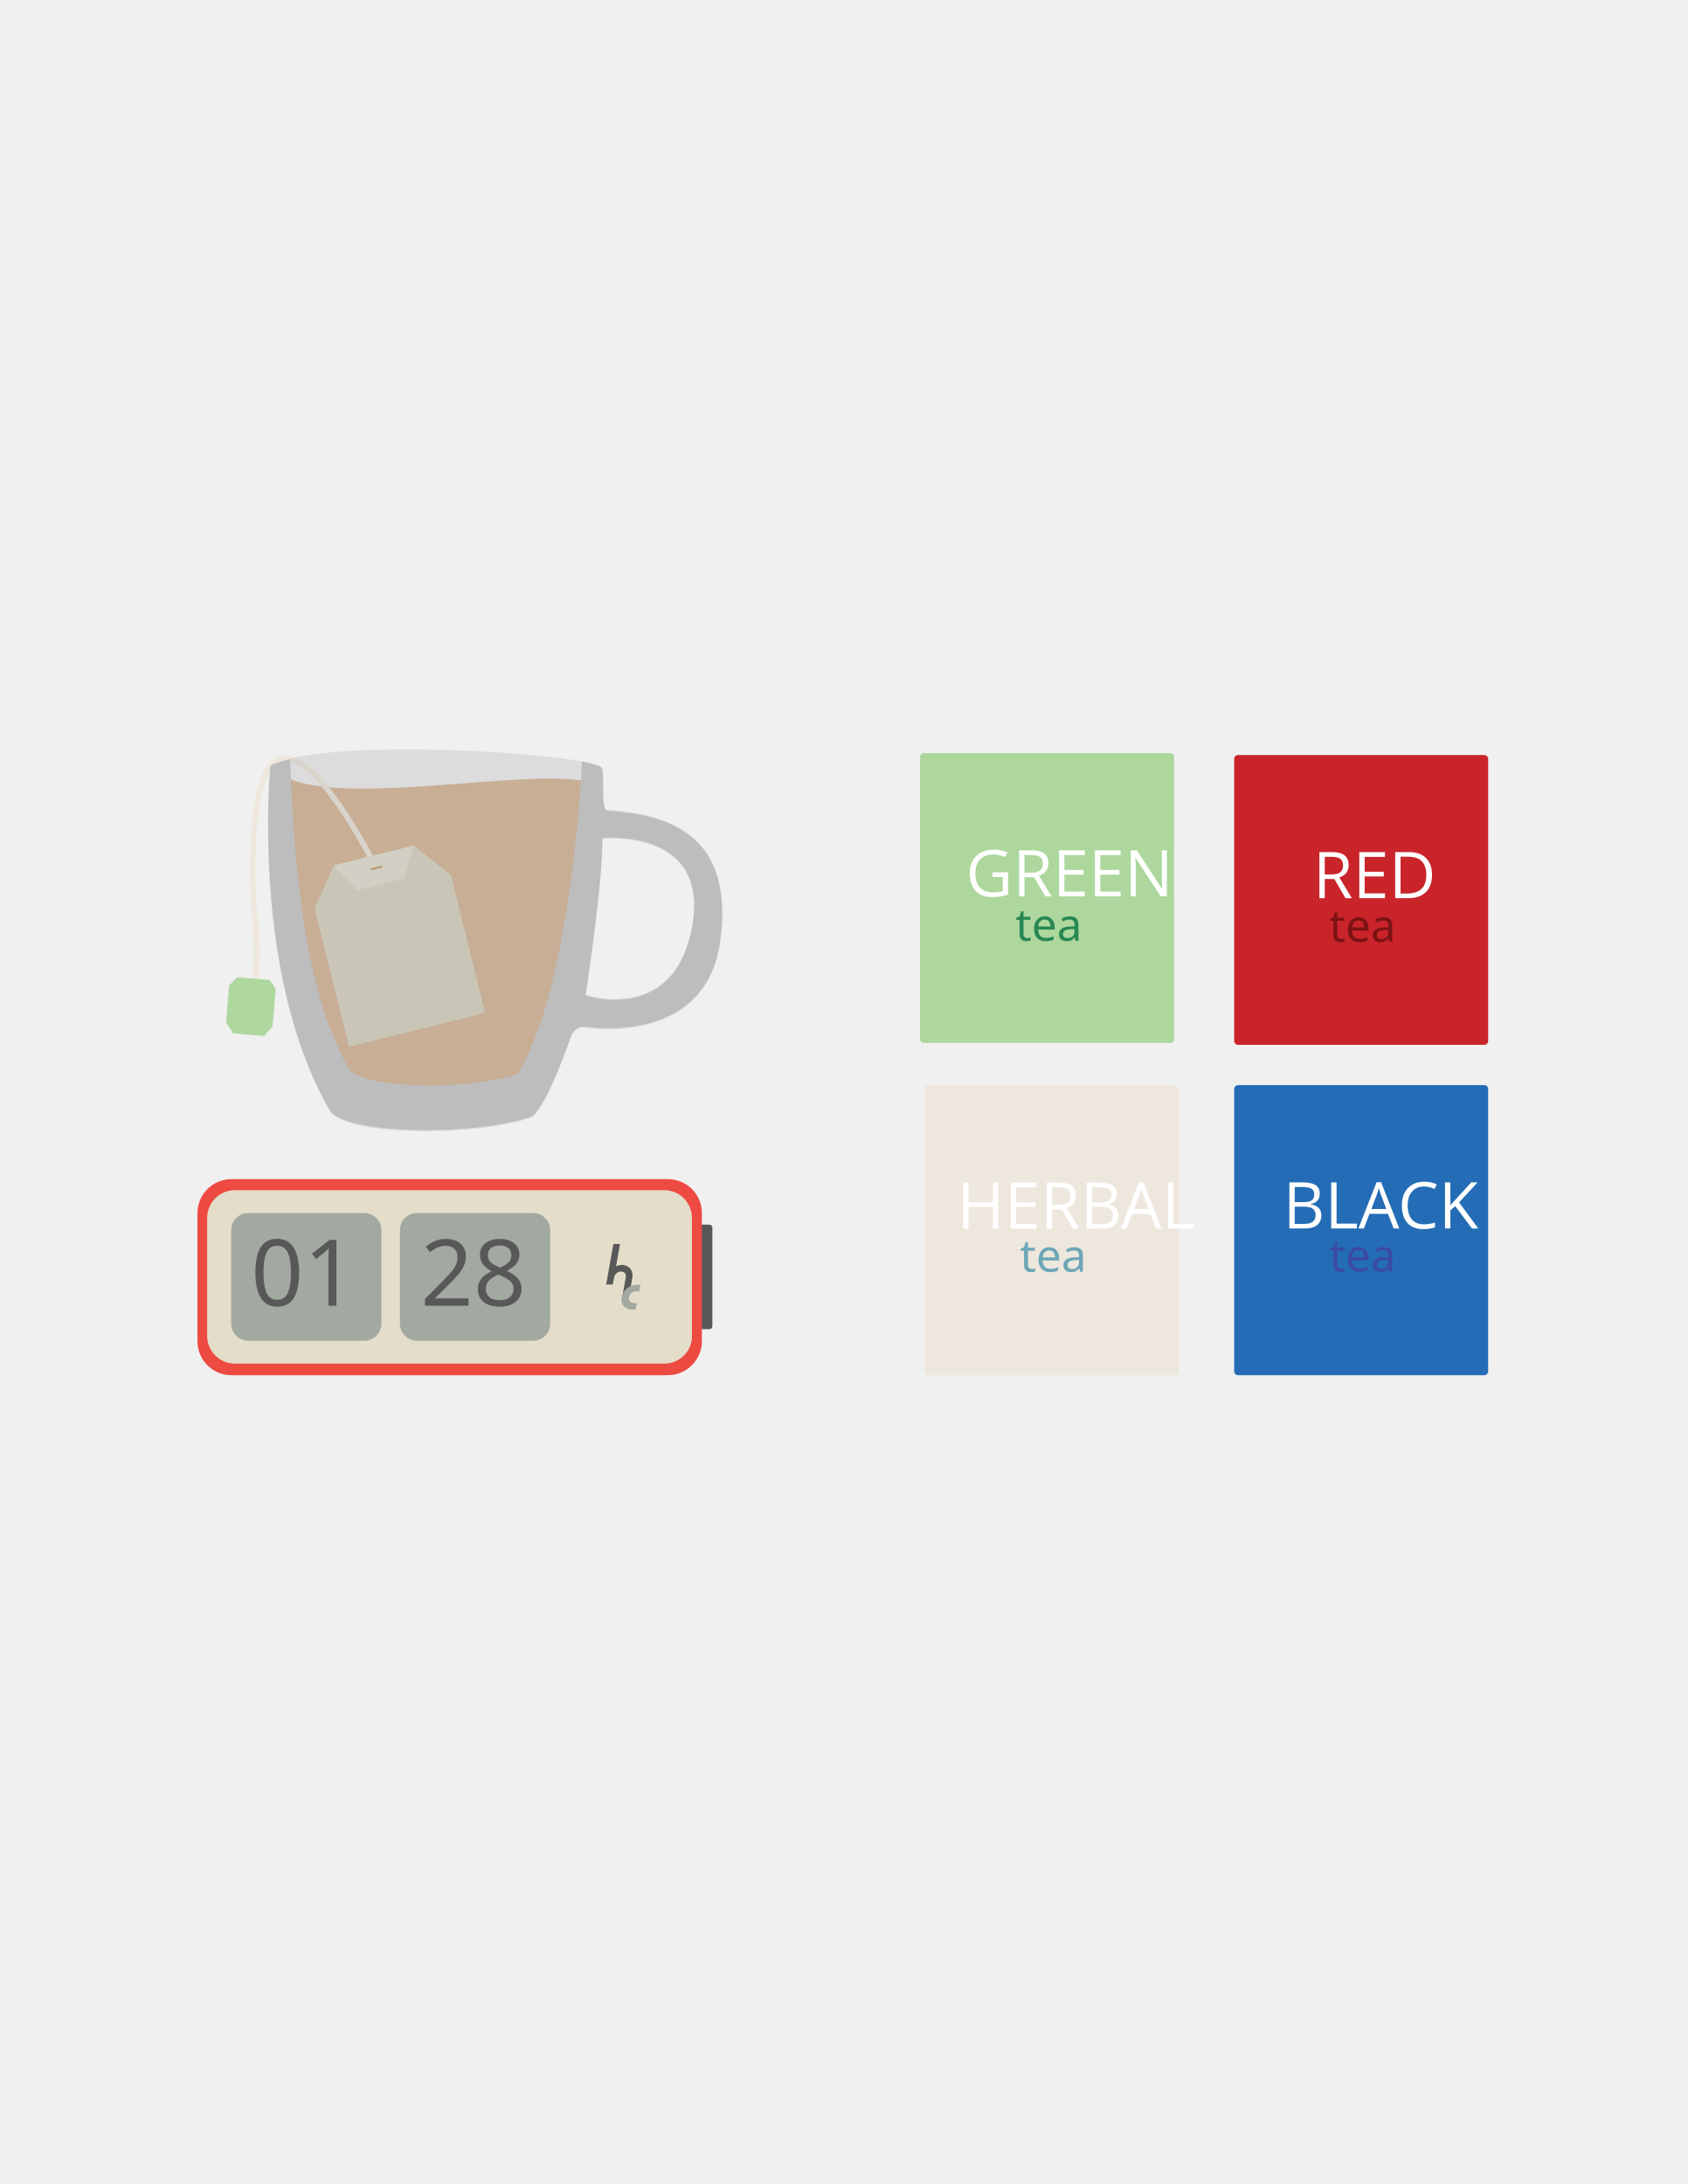
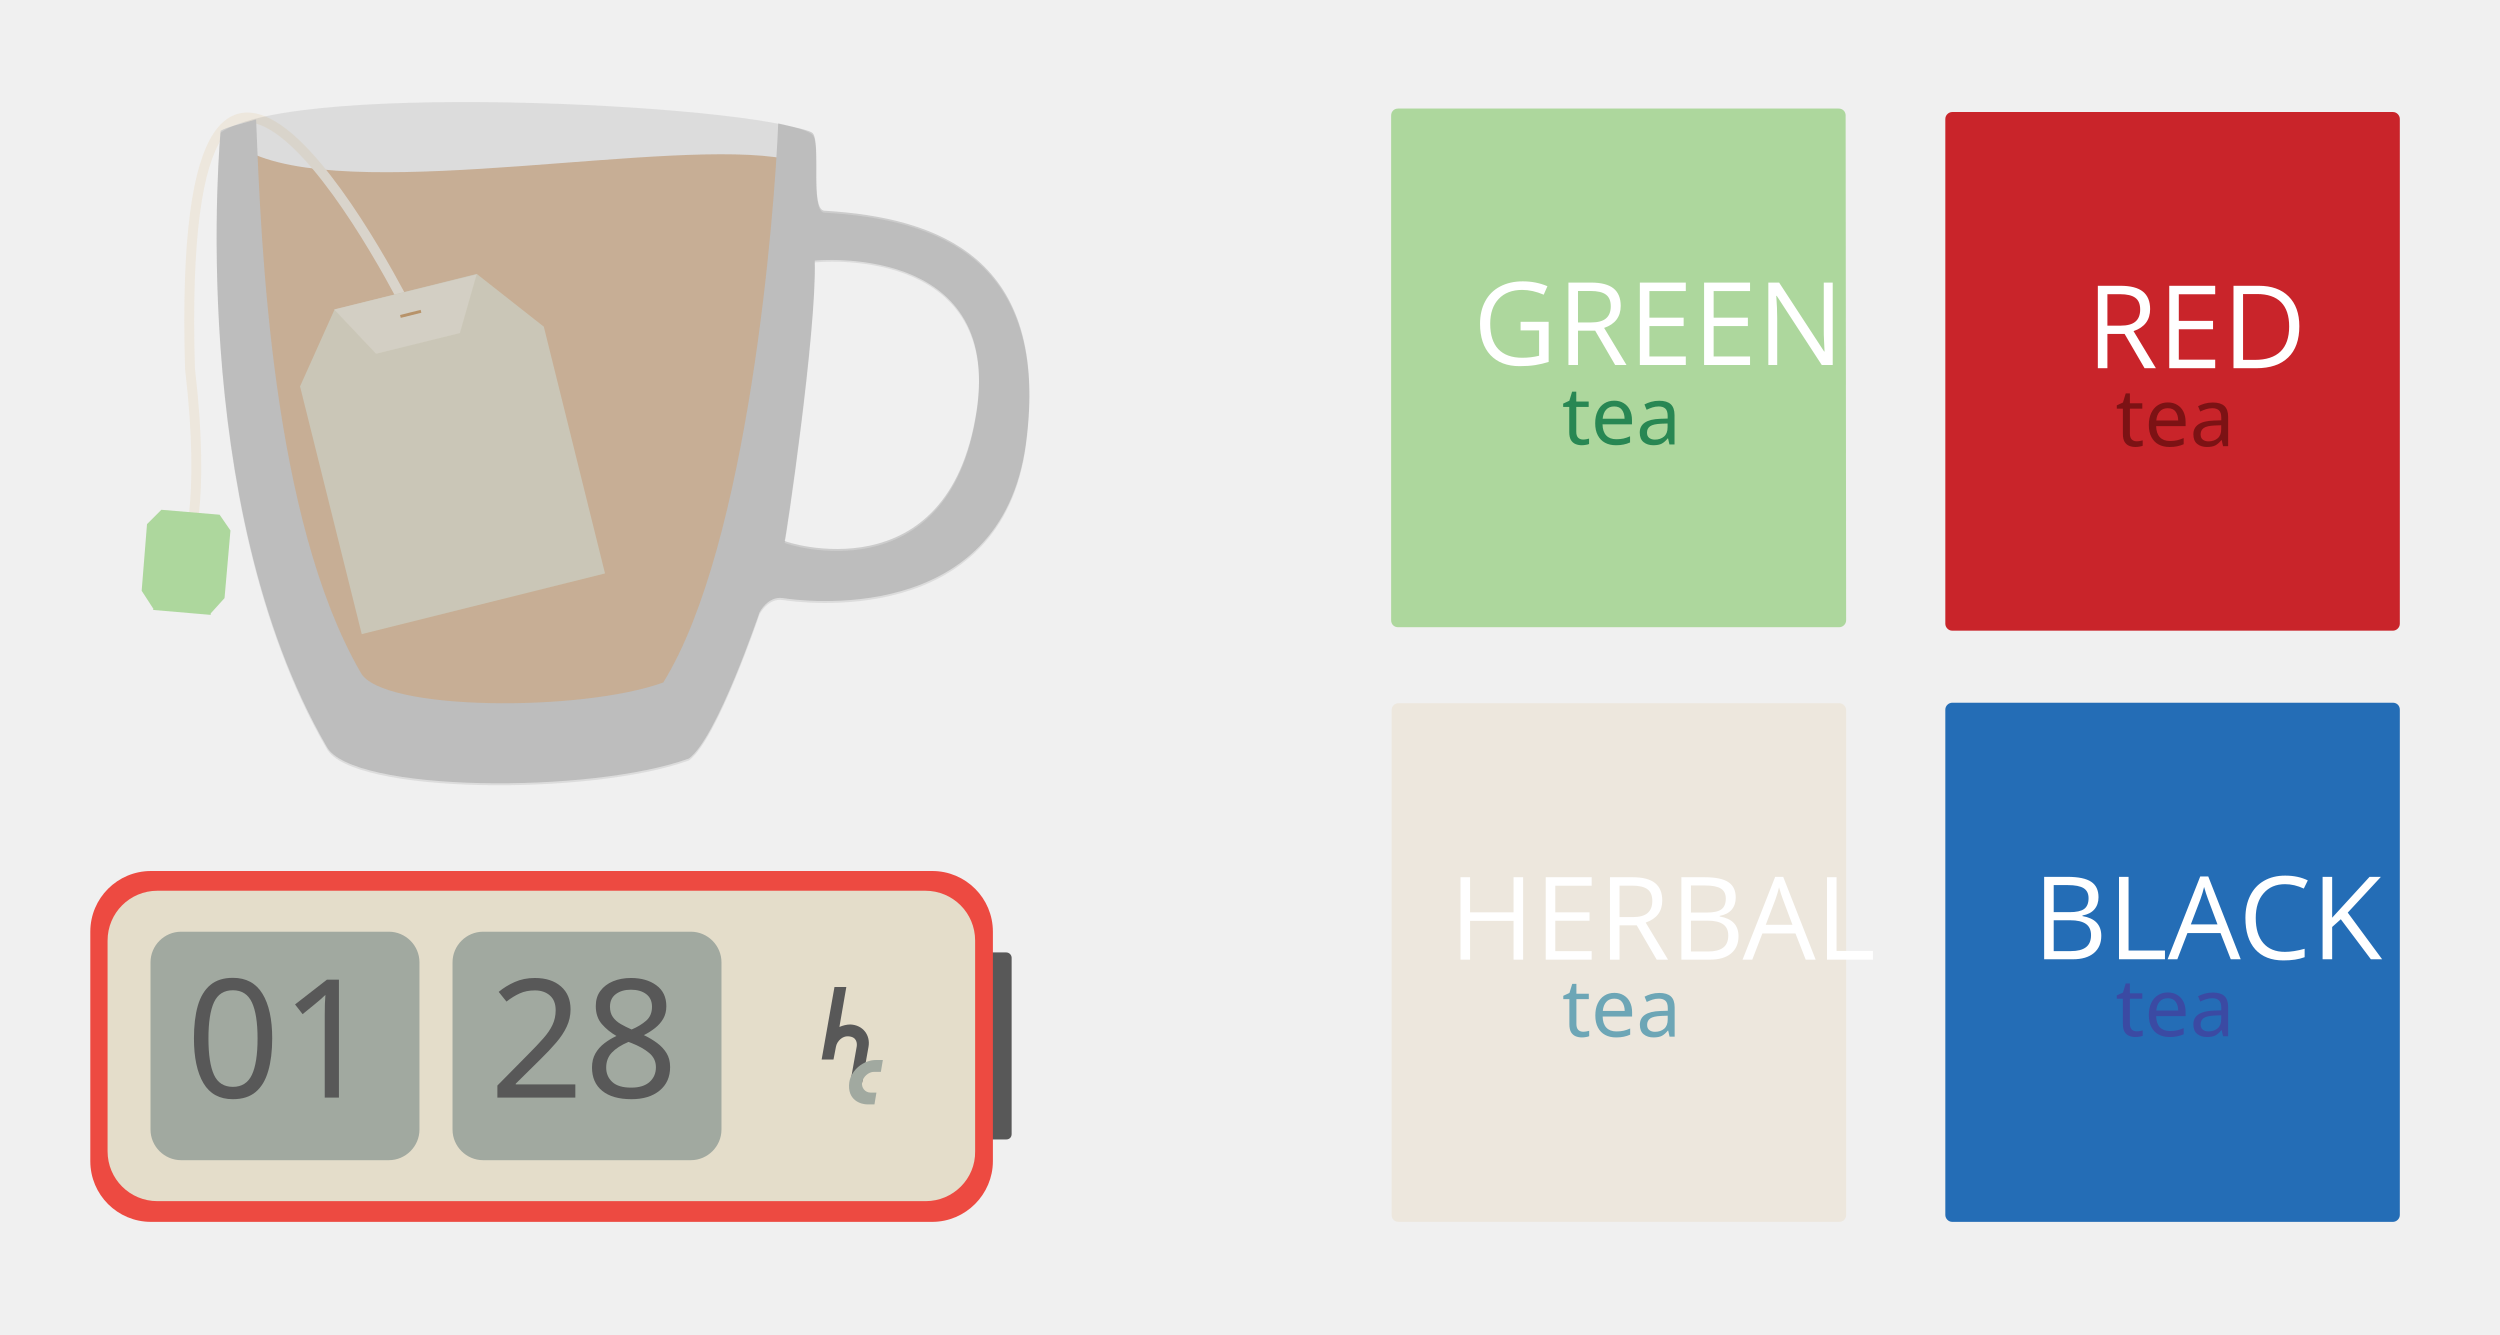
- <svg xmlns="http://www.w3.org/2000/svg" version="1.1" id="Layer_1" x="0px" y="0px" viewBox="0 0 612 792" enable-background="new 0 0 612 792" xml:space="preserve">
-   <path opacity="0.34" fill="#A95401" d="M126.5,394.6c4.3,7.8,45.5,8,62.4,2c17.6-27.8,22.9-95.4,23.7-113.3  c-23.1-4.4-84.9,8.6-107.5-0.8C102.4,296.9,108.2,363.5,126.5,394.6z" />
+ <svg xmlns="http://www.w3.org/2000/svg" version="1.1" id="Layer_1" x="0px" y="0px" viewBox="53.3 251.1 506.6 270.4" enable-background="new 53.3 251.1 506.6 270.4" xml:space="preserve">
+   <path opacity="0.34" fill="#A95401" enable-background="new    " d="M126.5,394.6c4.3,7.8,45.5,8,62.4,2  c17.6-27.8,22.9-95.4,23.7-113.3c-23.1-4.4-84.9,8.6-107.5-0.8C102.4,296.9,108.2,363.5,126.5,394.6z" />
  <g>
    <g>
-       <path fill="#ADD79D" d="M425.8,376.8c0,0.8-0.7,1.4-1.4,1.4H335c-0.8,0-1.4-0.6-1.4-1.4V274.5c0-0.8,0.6-1.4,1.4-1.4h89.3    c0.8,0,1.4,0.6,1.4,1.4V376.8z" />
+       <path fill="#ADD79D" d="M427.4,376.8c0,0.8-0.7,1.4-1.4,1.4h-89.4c-0.8,0-1.4-0.6-1.4-1.4V274.5c0-0.8,0.6-1.4,1.4-1.4h89.3    c0.8,0,1.4,0.6,1.4,1.4L427.4,376.8L427.4,376.8z" />
    </g>
    <g>
-       <rect x="347.6" y="328.9" fill="none" width="64.1" height="24.6" />
-       <text transform="matrix(1 0 0 1 368.1937 341.1674)" fill="#288753" font-family="'ArialMT'" font-size="16.255">tea</text>
+       <rect x="349.2" y="328.9" fill="none" width="64.1" height="24.6" />
+       <text transform="matrix(1 0 0 1 369.7937 341.1674)" fill="#288753" font-family="'ArialMT'" font-size="16.255">tea</text>
    </g>
    <g>
-       <rect x="347.6" y="307.3" fill="none" width="64.1" height="24.6" />
-       <text transform="matrix(1 0 0 1 350.1913 325.0652)" fill="#FFFFFF" font-family="'OpenSans'" font-size="23.407">GREEN</text>
+       <rect x="349.2" y="307.3" fill="none" width="64.1" height="24.6" />
+       <text transform="matrix(1 0 0 1 351.7913 325.0652)" fill="#FFFFFF" font-family="'OpenSans'" font-size="23.407">GREEN</text>
    </g>
  </g>
  <g>
    <g>
-       <path fill="#EDE7DD" d="M427.4,497.3c0,0.8-0.6,1.4-1.4,1.4h-89.3c-0.8,0-1.4-0.6-1.4-1.4V395c0-0.8,0.6-1.4,1.4-1.4H426    c0.8,0,1.4,0.7,1.4,1.4L427.4,497.3L427.4,497.3z" />
+       <path fill="#EDE7DD" d="M427.4,497.3c0,0.8-0.6,1.4-1.4,1.4h-89.3c-0.8,0-1.4-0.6-1.4-1.4V395c0-0.8,0.6-1.4,1.4-1.4H426    c0.8,0,1.4,0.7,1.4,1.4V497.3L427.4,497.3z" />
    </g>
    <g>
      <rect x="349.3" y="448.9" fill="none" width="64.1" height="24.6" />
      <text transform="matrix(1 0 0 1 369.8193 461.1699)" fill="#6DA6B6" font-family="'ArialMT'" font-size="16.255">tea</text>
    </g>
    <g>
      <rect x="345.3" y="427.8" fill="none" width="72" height="24.6" />
      <text transform="matrix(1 0 0 1 346.96 445.5653)" fill="#FFFFFF" font-family="'OpenSans'" font-size="23.407">HERBAL</text>
    </g>
  </g>
  <g>
    <g>
      <path fill="#C9242A" d="M539.6,377.5c0,0.8-0.7,1.4-1.4,1.4h-89.3c-0.8,0-1.4-0.7-1.4-1.4V275.2c0-0.8,0.7-1.4,1.4-1.4h89.3    c0.8,0,1.4,0.7,1.4,1.4V377.5z" />
    </g>
    <g>
      <rect x="461.4" y="329.3" fill="none" width="64.1" height="24.6" />
      <text transform="matrix(1 0 0 1 481.9796 341.5232)" fill="#7C1214" font-family="'ArialMT'" font-size="16.255">tea</text>
    </g>
    <g>
      <rect x="461.4" y="307.9" fill="none" width="64.1" height="24.6" />
      <text transform="matrix(1 0 0 1 476.1095 325.715)" fill="#FFFFFF" font-family="'OpenSans'" font-size="23.407">RED</text>
    </g>
  </g>
  <g>
    <g>
      <path fill="#246DB6" d="M539.6,497.3c0,0.8-0.7,1.4-1.4,1.4h-89.3c-0.8,0-1.4-0.7-1.4-1.4V394.9c0-0.8,0.7-1.4,1.4-1.4h89.3    c0.8,0,1.4,0.6,1.4,1.4V497.3z" />
    </g>
    <g>
      <rect x="461.4" y="448.8" fill="none" width="64.1" height="24.6" />
      <text transform="matrix(1 0 0 1 481.9796 461.088)" fill="#3B4AA3" font-family="'ArialMT'" font-size="16.255">tea</text>
    </g>
    <g>
      <rect x="461.4" y="427.7" fill="none" width="64.1" height="24.6" />
      <text transform="matrix(1 0 0 1 465.2294 445.4875)" fill="#FFFFFF" font-family="'OpenSans'" font-size="23.407">BLACK</text>
    </g>
  </g>
  <g>
    <path fill="none" stroke="#EDE7DD" stroke-width="2" stroke-miterlimit="10" d="M136.6,315.1c0,0-48-97.2-44.8,10.7   C95.1,353.9,91,363,91,363" />
    <g>
      <polygon fill="#DBD7C5" points="175.9,367.3 126.6,379.6 114.1,329.4 121.1,313.8 149.9,306.6 163.5,317.3   " />
    </g>
    <g opacity="0.6">
      <polygon fill="#EDE7DD" points="121,313.8 129.5,322.8 146.5,318.6 149.9,306.7   " />
    </g>
-     <rect x="134.4" y="314.5" transform="matrix(-0.9704 0.2414 -0.2414 -0.9704 345.0536 587.2579)" fill="#C69C6D" width="4.3" height="0.6" />
-     <polygon fill="#ADD79D" points="100,358.6 97.8,355.4 86,354.4 83.1,357.3 83.1,357.2 82,370.9 82,370.8 84.4,374.5 84.3,374.7    96,375.7 96,375.4 98.8,372.3 98.8,372.3 100,358.6  " />
+     <rect x="134.4" y="314.4" transform="matrix(-0.9704 0.2414 -0.2414 -0.9704 345.0019 587.1222)" fill="#C69C6D" width="4.3" height="0.6" />
+     <polygon fill="#ADD79D" points="100,358.6 97.8,355.4 86,354.4 83.1,357.3 83.1,357.2 82,370.9 82,370.8 84.4,374.5 84.3,374.7    96,375.7 96,375.4 98.8,372.3 98.8,372.3  " />
  </g>
  <g>
    <path fill="#585858" d="M257.2,482h-3.3c-0.6,0-1.1-0.5-1.1-1.1v-35.7c0-0.6,0.5-1.1,1.1-1.1h3.3c0.6,0,1.1,0.5,1.1,1.1v35.7   C258.3,481.5,257.9,482,257.2,482z" />
    <path fill="#ED4A41" d="M242.2,498.7H83.9c-6.8,0-12.3-5.5-12.3-12.3v-46.5c0-6.8,5.5-12.3,12.3-12.3h158.3   c6.8,0,12.3,5.5,12.3,12.3v46.5C254.5,493.1,249,498.7,242.2,498.7z" />
    <path fill="#E4DDCA" d="M240.9,494.5H85.2c-5.6,0-10.1-4.5-10.1-10.1v-42.7c0-5.6,4.5-10.1,10.1-10.1h155.6   c5.6,0,10.1,4.5,10.1,10.1v42.7C251,490,246.4,494.5,240.9,494.5z" />
    <path fill="#A1A9A0" d="M132.1,486.2H90c-3.4,0-6.2-2.8-6.2-6.2v-33.9c0-3.4,2.8-6.2,6.2-6.2h42.1c3.4,0,6.2,2.8,6.2,6.2V480   C138.3,483.4,135.5,486.2,132.1,486.2z" />
    <path fill="#A1A9A0" d="M193.3,486.2h-42.1c-3.4,0-6.2-2.8-6.2-6.2v-33.9c0-3.4,2.8-6.2,6.2-6.2h42.1c3.4,0,6.2,2.8,6.2,6.2V480   C199.5,483.4,196.7,486.2,193.3,486.2z" />
    <g>
      <text transform="matrix(1 0 0 1 90.961 473.5139)" fill="#585858" font-family="'FiraMono-Bold'" font-size="33.469">01</text>
    </g>
    <g>
      <text transform="matrix(1 0 0 1 152.4787 473.5139)" fill="#585858" font-family="'FiraMono-Bold'" font-size="33.469">28</text>
    </g>
    <path fill="#585858" d="M229.3,463.2c0.4-2.3-1.1-4.4-3.7-4.5c-0.7,0-1.5,0.2-2.2,0.5l1.4-8.1h-2.4l-2.6,14.7h2.4l0.5-2.6   c0.2-1.1,1.3-2.2,2.5-2.1c1.8,0.1,1.8,1.5,1.7,2.1l-1.3,7.3h2.4L229.3,463.2z" />
-     <path fill="#A1A9A0" d="M229.7,472.5c-1.1,0-1.9-1-1.7-2.1c0.2-1.1,1.3-2.1,2.4-2.1h1.4l0.4-2.4h-1.4c-2.5,0-5,2-5.4,4.5   c-0.5,3.7,2.4,4.5,3.7,4.5h1.4l0.4-2.4C231.1,472.5,230,472.5,229.7,472.5z" />
+     <path fill="#A1A9A0" d="M229.7,472.5c-1.1,0-1.9-1-1.7-2.1s1.3-2.1,2.4-2.1h1.4l0.4-2.4h-1.4c-2.5,0-5,2-5.4,4.5   c-0.5,3.7,2.4,4.5,3.7,4.5h1.4l0.4-2.4C231.1,472.5,230,472.5,229.7,472.5z" />
  </g>
  <g>
-     <path fill="#CCCCCC" d="M220.4,293.8c-3,0-0.7-13.7-2.4-15.7c-0.5-0.6-4.5-1.4-7-2c-0.7,17.9-6,85.4-23.3,113.3   c-16.6,6-57.1,5.8-61.3-2c-18-31.1-20.2-86.4-21.2-112.1c-2.2,0.7-5.9,1.5-7.2,2.3c0,0-7.2,75.3,21.5,124.8   c5,9.3,53.6,9.6,73.4,2.4c5.7-4.1,14.3-29.6,14.3-29.6s1.7-3.4,4.8-2.9c3.1,0.5,44.2,6.2,49.2-31.4S243.4,295.2,220.4,293.8z    M251.2,334.3c-5.7,37.6-39.1,26.6-38.9,26.4c0.2-0.1,6.5-42.6,6.1-56.8C218.4,303.9,256.4,300.1,251.2,334.3z" />
-     <path opacity="0.13" fill="#585858" enable-background="new    " d="M220.4,294.2c-3,0-0.7-13.7-2.4-15.7   c-4.8-5.7-104.9-11.5-120-0.5c0,0-7.2,75.3,21.5,124.8c5,9.3,53.6,9.6,73.4,2.4c5.7-4.1,14.3-29.6,14.3-29.6s1.7-3.4,4.8-2.9   c3.1,0.5,44.2,6.2,49.2-31.4S243.4,295.5,220.4,294.2z M251.2,334.7c-5.7,37.6-39.1,26.6-38.9,26.4c0.2-0.1,6.5-42.6,6.1-56.8   C218.4,304.2,256.4,300.4,251.2,334.7z" />
+     <path fill="#CCCCCC" d="M220.4,293.8c-3,0-0.7-13.7-2.4-15.7c-0.5-0.6-4.5-1.4-7-2c-0.7,17.9-6,85.4-23.3,113.3   c-16.6,6-57.1,5.8-61.3-2c-18-31.1-20.2-86.4-21.2-112.1c-2.2,0.7-5.9,1.5-7.2,2.3c0,0-7.2,75.3,21.5,124.8   c5,9.3,53.6,9.6,73.4,2.4c5.7-4.1,14.3-29.6,14.3-29.6s1.7-3.4,4.8-2.9s44.2,6.2,49.2-31.4S243.4,295.2,220.4,293.8z M251.2,334.3   c-5.7,37.6-39.1,26.6-38.9,26.4c0.2-0.1,6.5-42.6,6.1-56.8C218.4,303.9,256.4,300.1,251.2,334.3z" />
+     <path opacity="0.13" fill="#585858" enable-background="new    " d="M220.4,294.2c-3,0-0.7-13.7-2.4-15.7   c-4.8-5.7-104.9-11.5-120-0.5c0,0-7.2,75.3,21.5,124.8c5,9.3,53.6,9.6,73.4,2.4c5.7-4.1,14.3-29.6,14.3-29.6s1.7-3.4,4.8-2.9   s44.2,6.2,49.2-31.4S243.4,295.5,220.4,294.2z M251.2,334.7c-5.7,37.6-39.1,26.6-38.9,26.4c0.2-0.1,6.5-42.6,6.1-56.8   C218.4,304.2,256.4,300.4,251.2,334.7z" />
  </g>
</svg>
